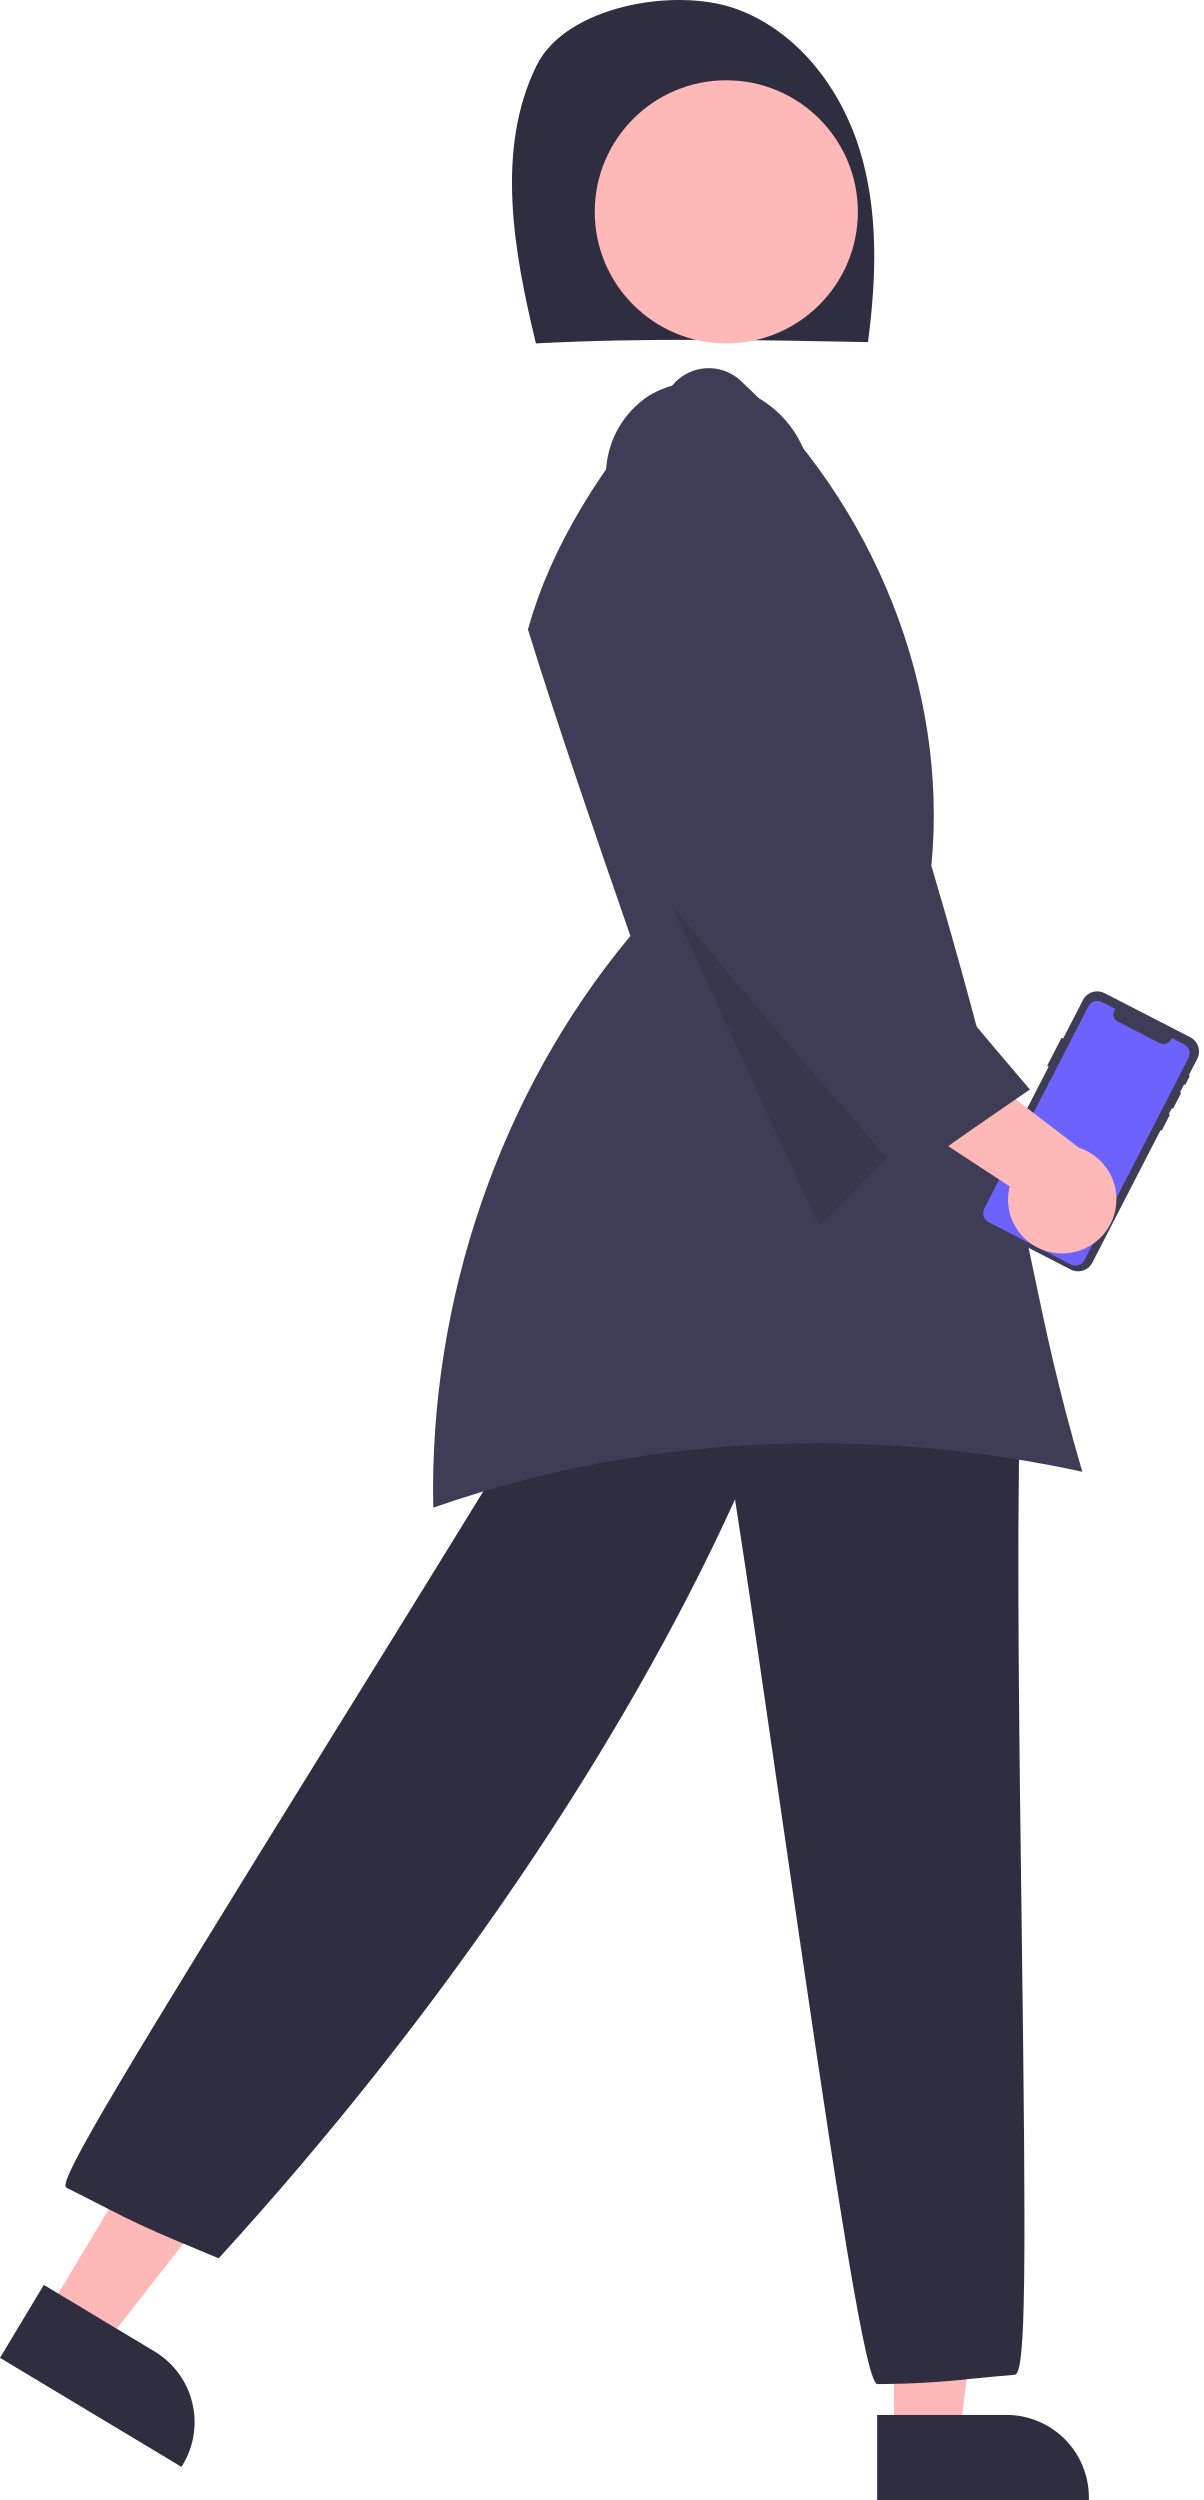
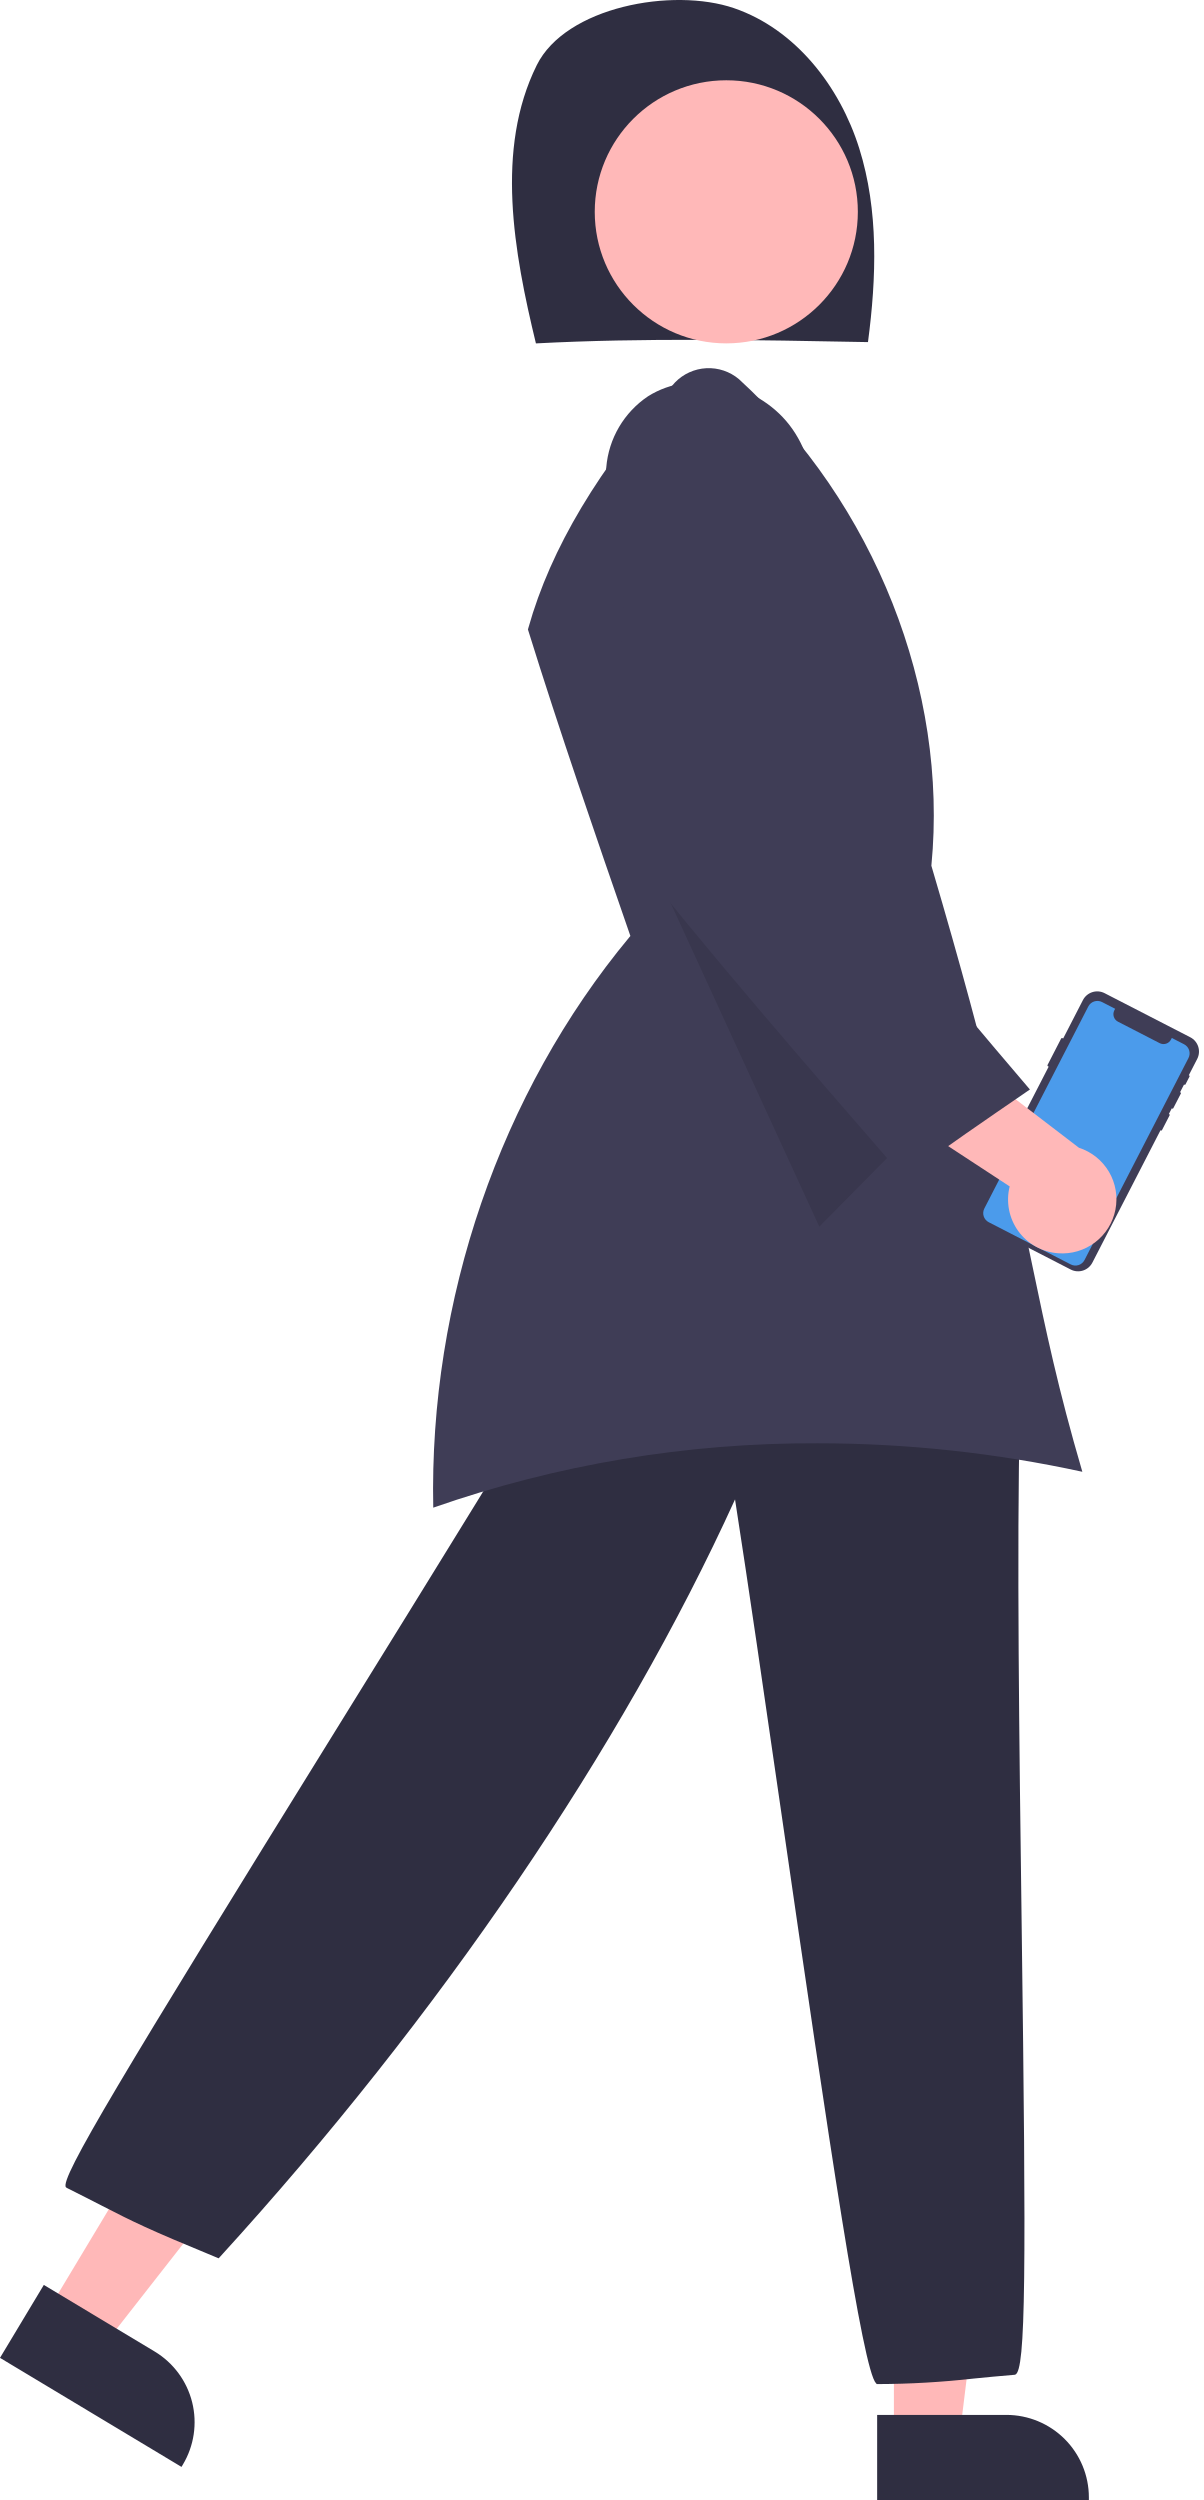
<svg xmlns="http://www.w3.org/2000/svg" width="167" height="347" viewBox="0 0 167 347" fill="none">
  <path d="M124.073 338.165H133.187L137.524 303.011H124.073V338.165Z" fill="#FFB8B8" />
  <path d="M121.748 347H151.136V346.628C151.133 343.595 149.926 340.688 147.782 338.544C145.638 336.399 142.73 335.193 139.697 335.189H121.748L121.748 347Z" fill="#2F2E41" />
  <path d="M6.543 320.894L14.356 325.589L36.178 297.689L24.648 290.761L6.543 320.894Z" fill="#FFB8B8" />
  <path d="M25.19 342.406L25.382 342.087C26.941 339.486 27.404 336.372 26.67 333.43C25.936 330.487 24.066 327.956 21.468 326.391L6.082 317.147L-0 327.271L25.19 342.406Z" fill="#2F2E41" />
  <path d="M121.703 330.911L121.86 330.91C126.294 330.896 130.724 330.641 135.13 330.146C136.809 329.98 138.631 329.8 140.826 329.62L140.901 329.606C142.399 329.161 142.44 315.116 141.805 267.042C141.48 242.419 141.112 214.511 141.55 196.737L141.555 196.563L141.423 196.447C125.165 182.307 104.286 177.006 82.632 181.522L82.471 181.555L82.388 181.696C73.43 196.853 59.905 218.684 46.826 239.797C16.802 288.262 8.214 302.516 9.156 303.591L9.269 303.679C11.319 304.704 12.859 305.493 14.167 306.165C18.55 308.412 20.363 309.342 30.109 313.355L30.35 313.454L30.526 313.262C60.99 279.879 86.342 242.589 102.023 208.117C103.856 219.885 106.08 235.253 108.43 251.49C115.188 298.181 119.755 328.927 121.593 330.799L121.703 330.911Z" fill="#2F2E41" />
  <path d="M74.386 47.664C71.318 34.996 68.719 20.708 74.505 9.04C78.52 0.945 93.372 -1.781 101.886 1.135C110.4 4.052 116.555 11.964 119.262 20.592C121.97 29.219 121.655 38.515 120.475 47.484C104.817 47.183 89.159 46.882 74.386 47.664Z" fill="#2F2E41" />
  <path d="M100.81 47.661C90.725 47.661 82.551 39.486 82.551 29.402C82.551 19.317 90.725 11.143 100.81 11.143C110.894 11.143 119.069 19.317 119.069 29.402C119.069 39.486 110.894 47.661 100.81 47.661Z" fill="#FFB8B8" />
  <path d="M113.495 200.329C95.329 200.248 77.284 203.269 60.135 209.263C59.538 180.481 69.447 151.645 87.363 130.074L87.497 129.913L87.429 129.715C82.643 115.887 77.697 101.595 73.277 87.373L73.344 87.134C76.444 76.114 83.097 64.978 93.684 53.089C94.833 51.899 96.391 51.191 98.042 51.107C99.694 51.023 101.316 51.571 102.578 52.639C121.397 69.889 131.629 95.737 129.281 120.095L129.275 120.166L129.295 120.235C137.585 148.321 140.594 162.746 143.249 175.474C145.186 184.758 146.863 192.797 150.23 204.284C138.161 201.658 125.846 200.332 113.495 200.329Z" fill="#3F3D56" />
  <path opacity="0.1" d="M86.75 111.546L113.719 170.258L129.125 154.664L86.75 111.546Z" fill="black" />
  <path d="M147.283 144.157L145.403 147.811C145.386 147.845 145.383 147.884 145.394 147.92C145.406 147.956 145.431 147.986 145.465 148.004L145.555 148.051L135.76 167.083C135.489 167.61 135.439 168.223 135.619 168.787C135.8 169.351 136.197 169.82 136.724 170.091L148.617 176.211C148.877 176.346 149.162 176.427 149.454 176.451C149.746 176.475 150.041 176.442 150.32 176.352C150.599 176.263 150.858 176.119 151.082 175.93C151.305 175.74 151.49 175.508 151.624 175.247L161.076 156.882L161.141 156.916C161.165 156.928 161.193 156.931 161.218 156.923C161.244 156.915 161.265 156.897 161.277 156.873L162.348 154.794C162.354 154.782 162.357 154.769 162.358 154.756C162.36 154.742 162.358 154.729 162.354 154.716C162.35 154.704 162.343 154.692 162.335 154.682C162.326 154.672 162.316 154.663 162.304 154.657L162.238 154.623L162.641 153.84L162.707 153.874C162.733 153.887 162.762 153.889 162.788 153.881C162.815 153.872 162.837 153.853 162.85 153.828L163.906 151.777C163.918 151.752 163.921 151.723 163.912 151.697C163.904 151.67 163.885 151.648 163.86 151.635L163.794 151.601L164.344 150.532L164.411 150.566C164.433 150.578 164.459 150.58 164.483 150.572C164.507 150.565 164.526 150.548 164.538 150.526L165.114 149.406C165.125 149.384 165.127 149.358 165.12 149.335C165.112 149.311 165.096 149.291 165.074 149.28L165.006 149.245L166.173 146.979C166.444 146.452 166.494 145.84 166.314 145.276C166.133 144.712 165.736 144.243 165.209 143.972L153.317 137.851C152.79 137.58 152.177 137.529 151.613 137.71C151.049 137.891 150.58 138.288 150.309 138.814L147.567 144.142L147.476 144.096C147.443 144.078 147.403 144.075 147.367 144.087C147.331 144.098 147.301 144.124 147.283 144.157Z" fill="#3F3D56" />
-   <path d="M151.058 139.696L136.626 167.737C136.455 168.071 136.423 168.46 136.537 168.818C136.652 169.175 136.904 169.473 137.238 169.645L148.622 175.504C148.955 175.676 149.344 175.709 149.701 175.595C150.058 175.481 150.356 175.23 150.528 174.897L150.53 174.893L164.962 146.852C165.047 146.687 165.098 146.506 165.114 146.321C165.129 146.135 165.108 145.949 165.051 145.771C164.994 145.594 164.903 145.43 164.783 145.288C164.663 145.146 164.516 145.029 164.35 144.944L162.646 144.067L162.534 144.285C162.464 144.422 162.367 144.543 162.251 144.642C162.134 144.741 161.998 144.816 161.852 144.863C161.706 144.909 161.553 144.927 161.4 144.914C161.247 144.902 161.099 144.859 160.962 144.789L155.173 141.809C154.898 141.668 154.69 141.423 154.596 141.128C154.501 140.833 154.528 140.513 154.669 140.238L154.782 140.019L152.966 139.085C152.632 138.913 152.243 138.881 151.886 138.995C151.528 139.11 151.23 139.362 151.058 139.696L151.058 139.696Z" fill="#6C63FF" />
+   <path d="M151.058 139.696L136.626 167.737C136.455 168.071 136.423 168.46 136.537 168.818C136.652 169.175 136.904 169.473 137.238 169.645L148.622 175.504C148.955 175.676 149.344 175.709 149.701 175.595C150.058 175.481 150.356 175.23 150.528 174.897L150.53 174.893L164.962 146.852C165.047 146.687 165.098 146.506 165.114 146.321C165.129 146.135 165.108 145.949 165.051 145.771C164.994 145.594 164.903 145.43 164.783 145.288C164.663 145.146 164.516 145.029 164.35 144.944L162.646 144.067L162.534 144.285C162.464 144.422 162.367 144.543 162.251 144.642C162.134 144.741 161.998 144.816 161.852 144.863C161.706 144.909 161.553 144.927 161.4 144.914C161.247 144.902 161.099 144.859 160.962 144.789L155.173 141.809C154.898 141.668 154.69 141.423 154.596 141.128C154.501 140.833 154.528 140.513 154.669 140.238L154.782 140.019L152.966 139.085C152.632 138.913 152.243 138.881 151.886 138.995C151.528 139.11 151.23 139.362 151.058 139.696L151.058 139.696Z" fill="#4B9BEB" />
  <path d="M146.875 173.953C145.785 173.877 144.724 173.563 143.769 173.033C142.813 172.503 141.985 171.77 141.343 170.886C140.701 170.001 140.261 168.986 140.054 167.913C139.847 166.84 139.877 165.735 140.143 164.675L117.922 150.116L130.595 144.641L149.754 159.306C151.505 159.871 152.988 161.059 153.922 162.644C154.855 164.23 155.175 166.103 154.82 167.908C154.465 169.714 153.461 171.326 151.996 172.44C150.532 173.554 148.71 174.093 146.875 173.953Z" fill="#FFB8B8" />
  <path d="M125.493 163.465L125.773 163.267C131.062 159.374 136.933 155.349 142.611 151.456L142.952 151.222L142.683 150.908C130.565 136.73 118.433 121.92 106.699 107.593C106.708 107.57 106.715 107.553 106.721 107.541L106.611 107.485L106.564 107.428L106.539 107.449L106.468 107.413L106.788 107.438L110.404 79.075C113.671 74.618 114.297 65.77 110.015 59.594C105.581 53.196 96.2 51.054 89.938 55.01C88.298 56.111 86.927 57.567 85.925 59.27C84.924 60.973 84.318 62.879 84.153 64.848C83.921 66.602 84.083 68.385 84.628 70.069C85.173 71.752 86.087 73.292 87.303 74.577C85.766 89.587 85.707 103.004 85.65 115.982L85.649 116.111L85.729 116.218C98.239 132.111 111.98 147.919 125.268 163.206L125.493 163.465Z" fill="#3F3D56" />
</svg>
